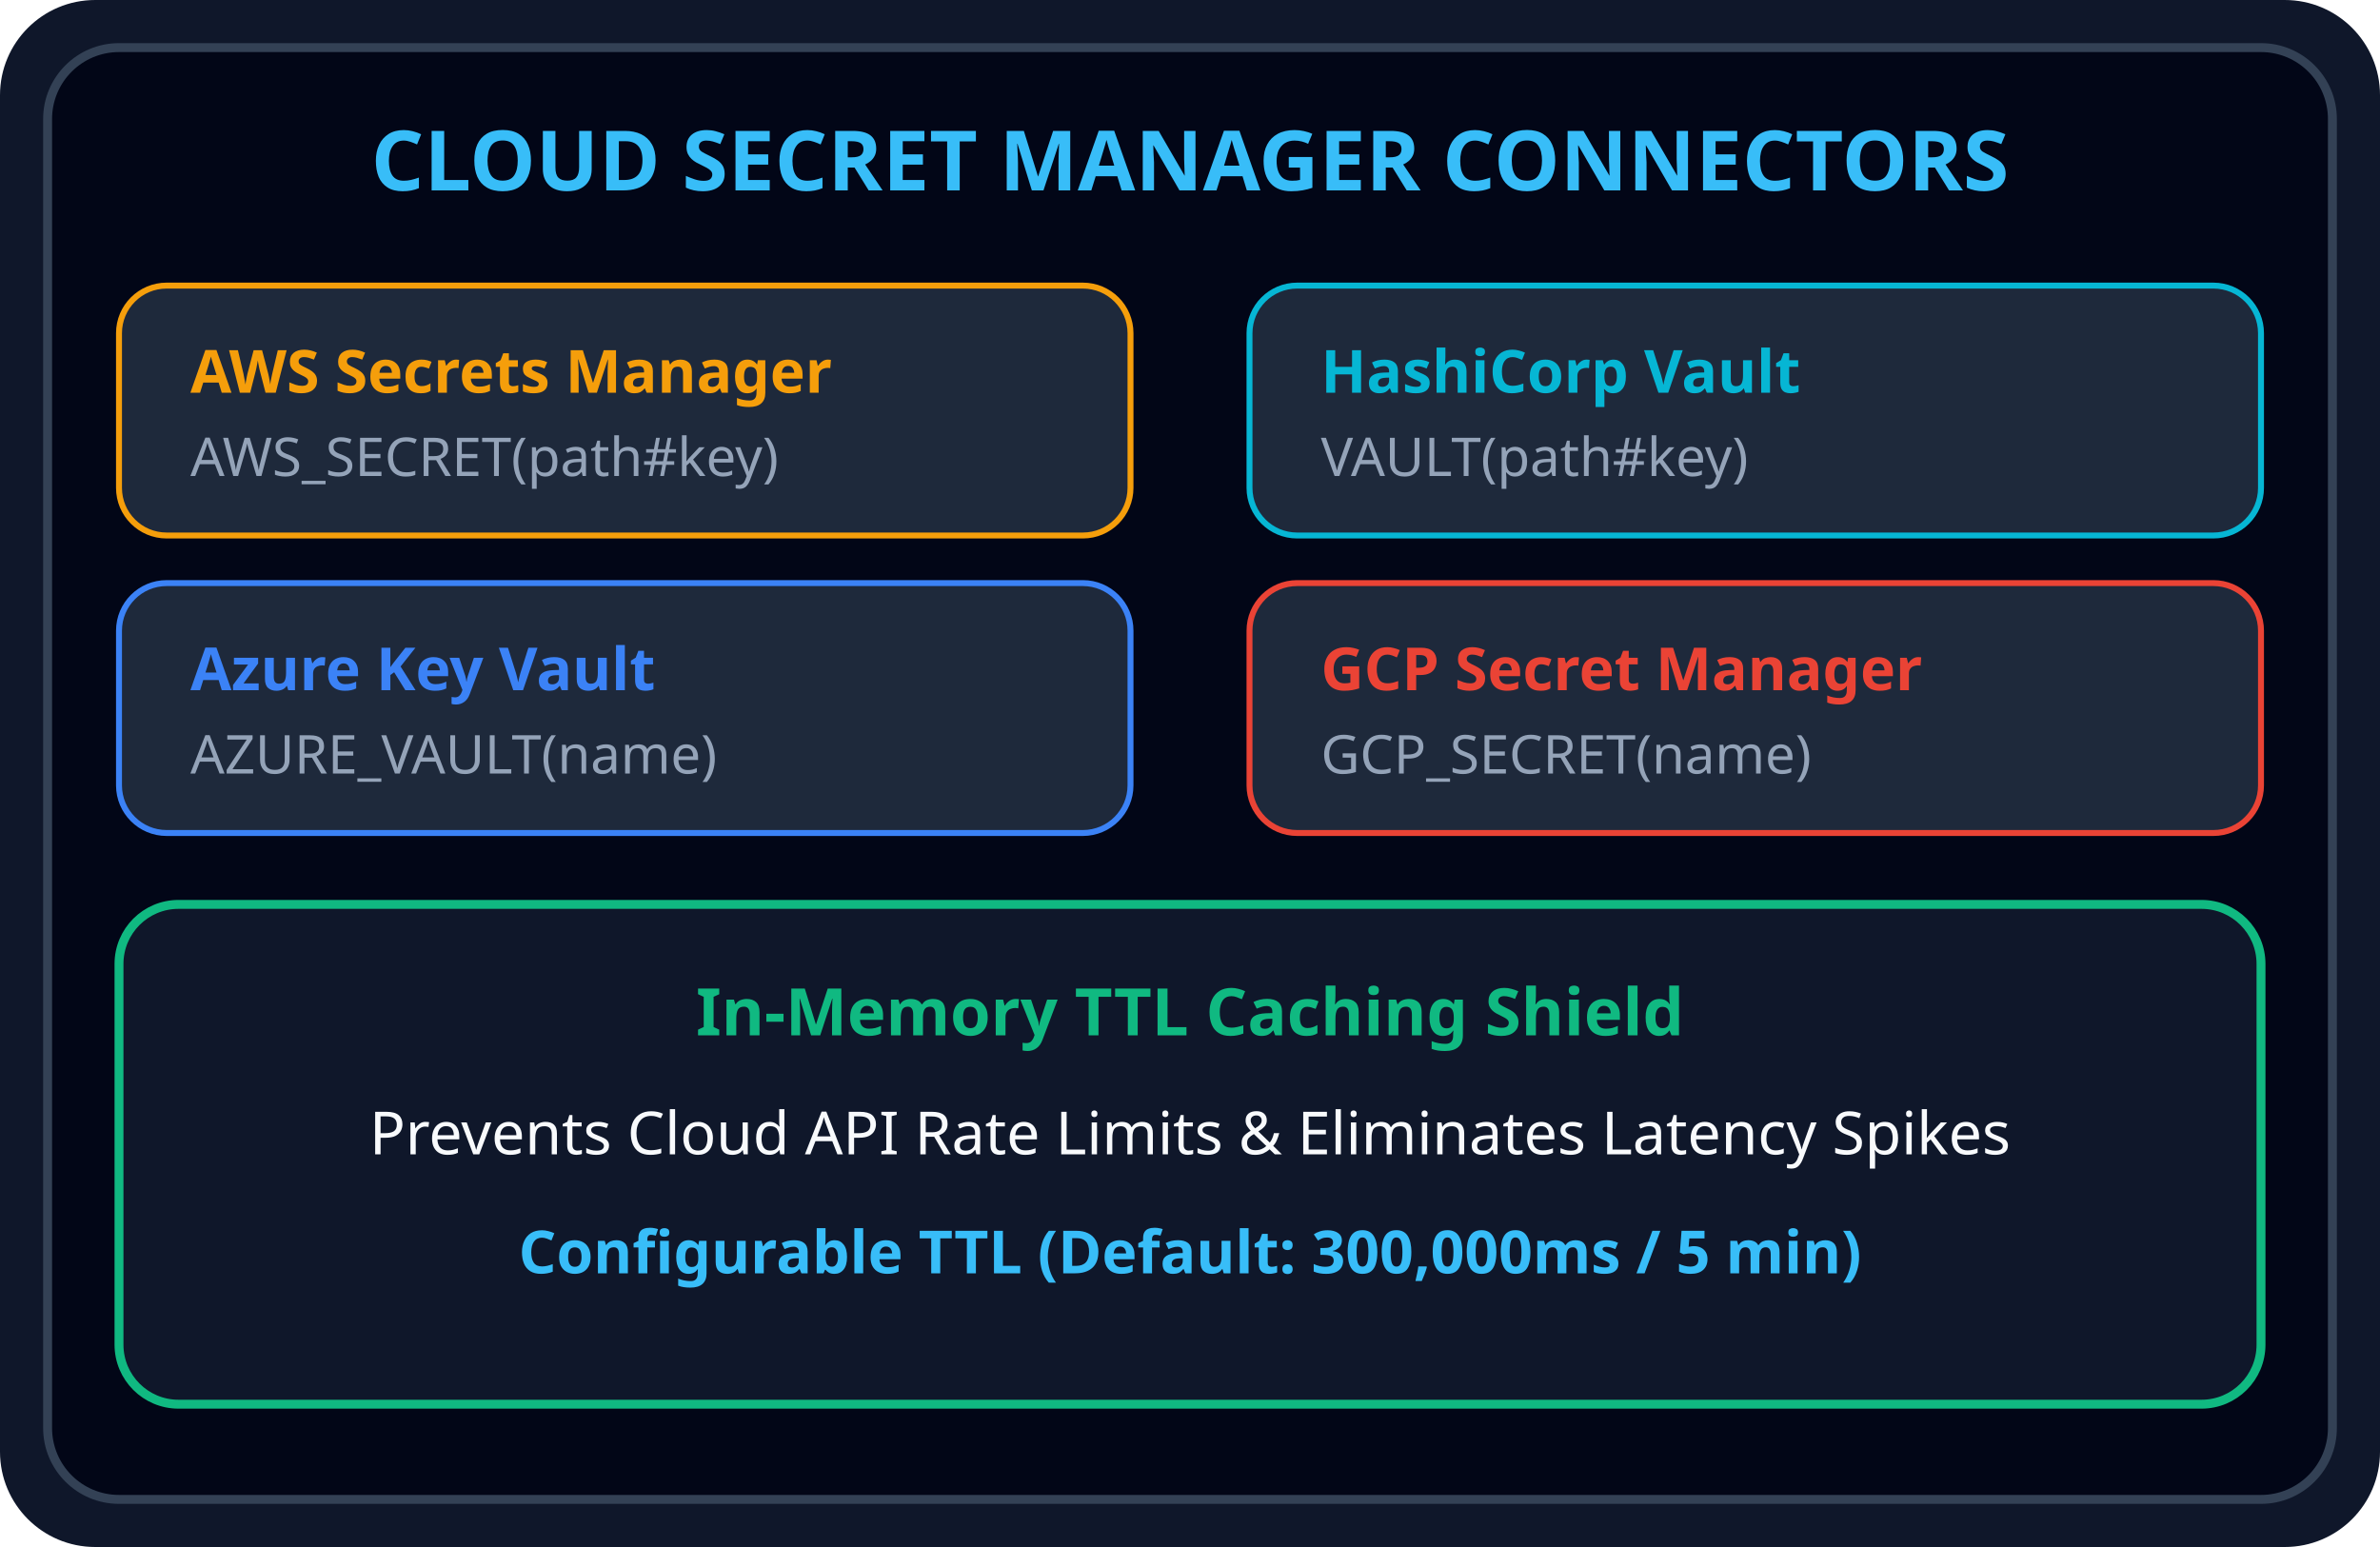
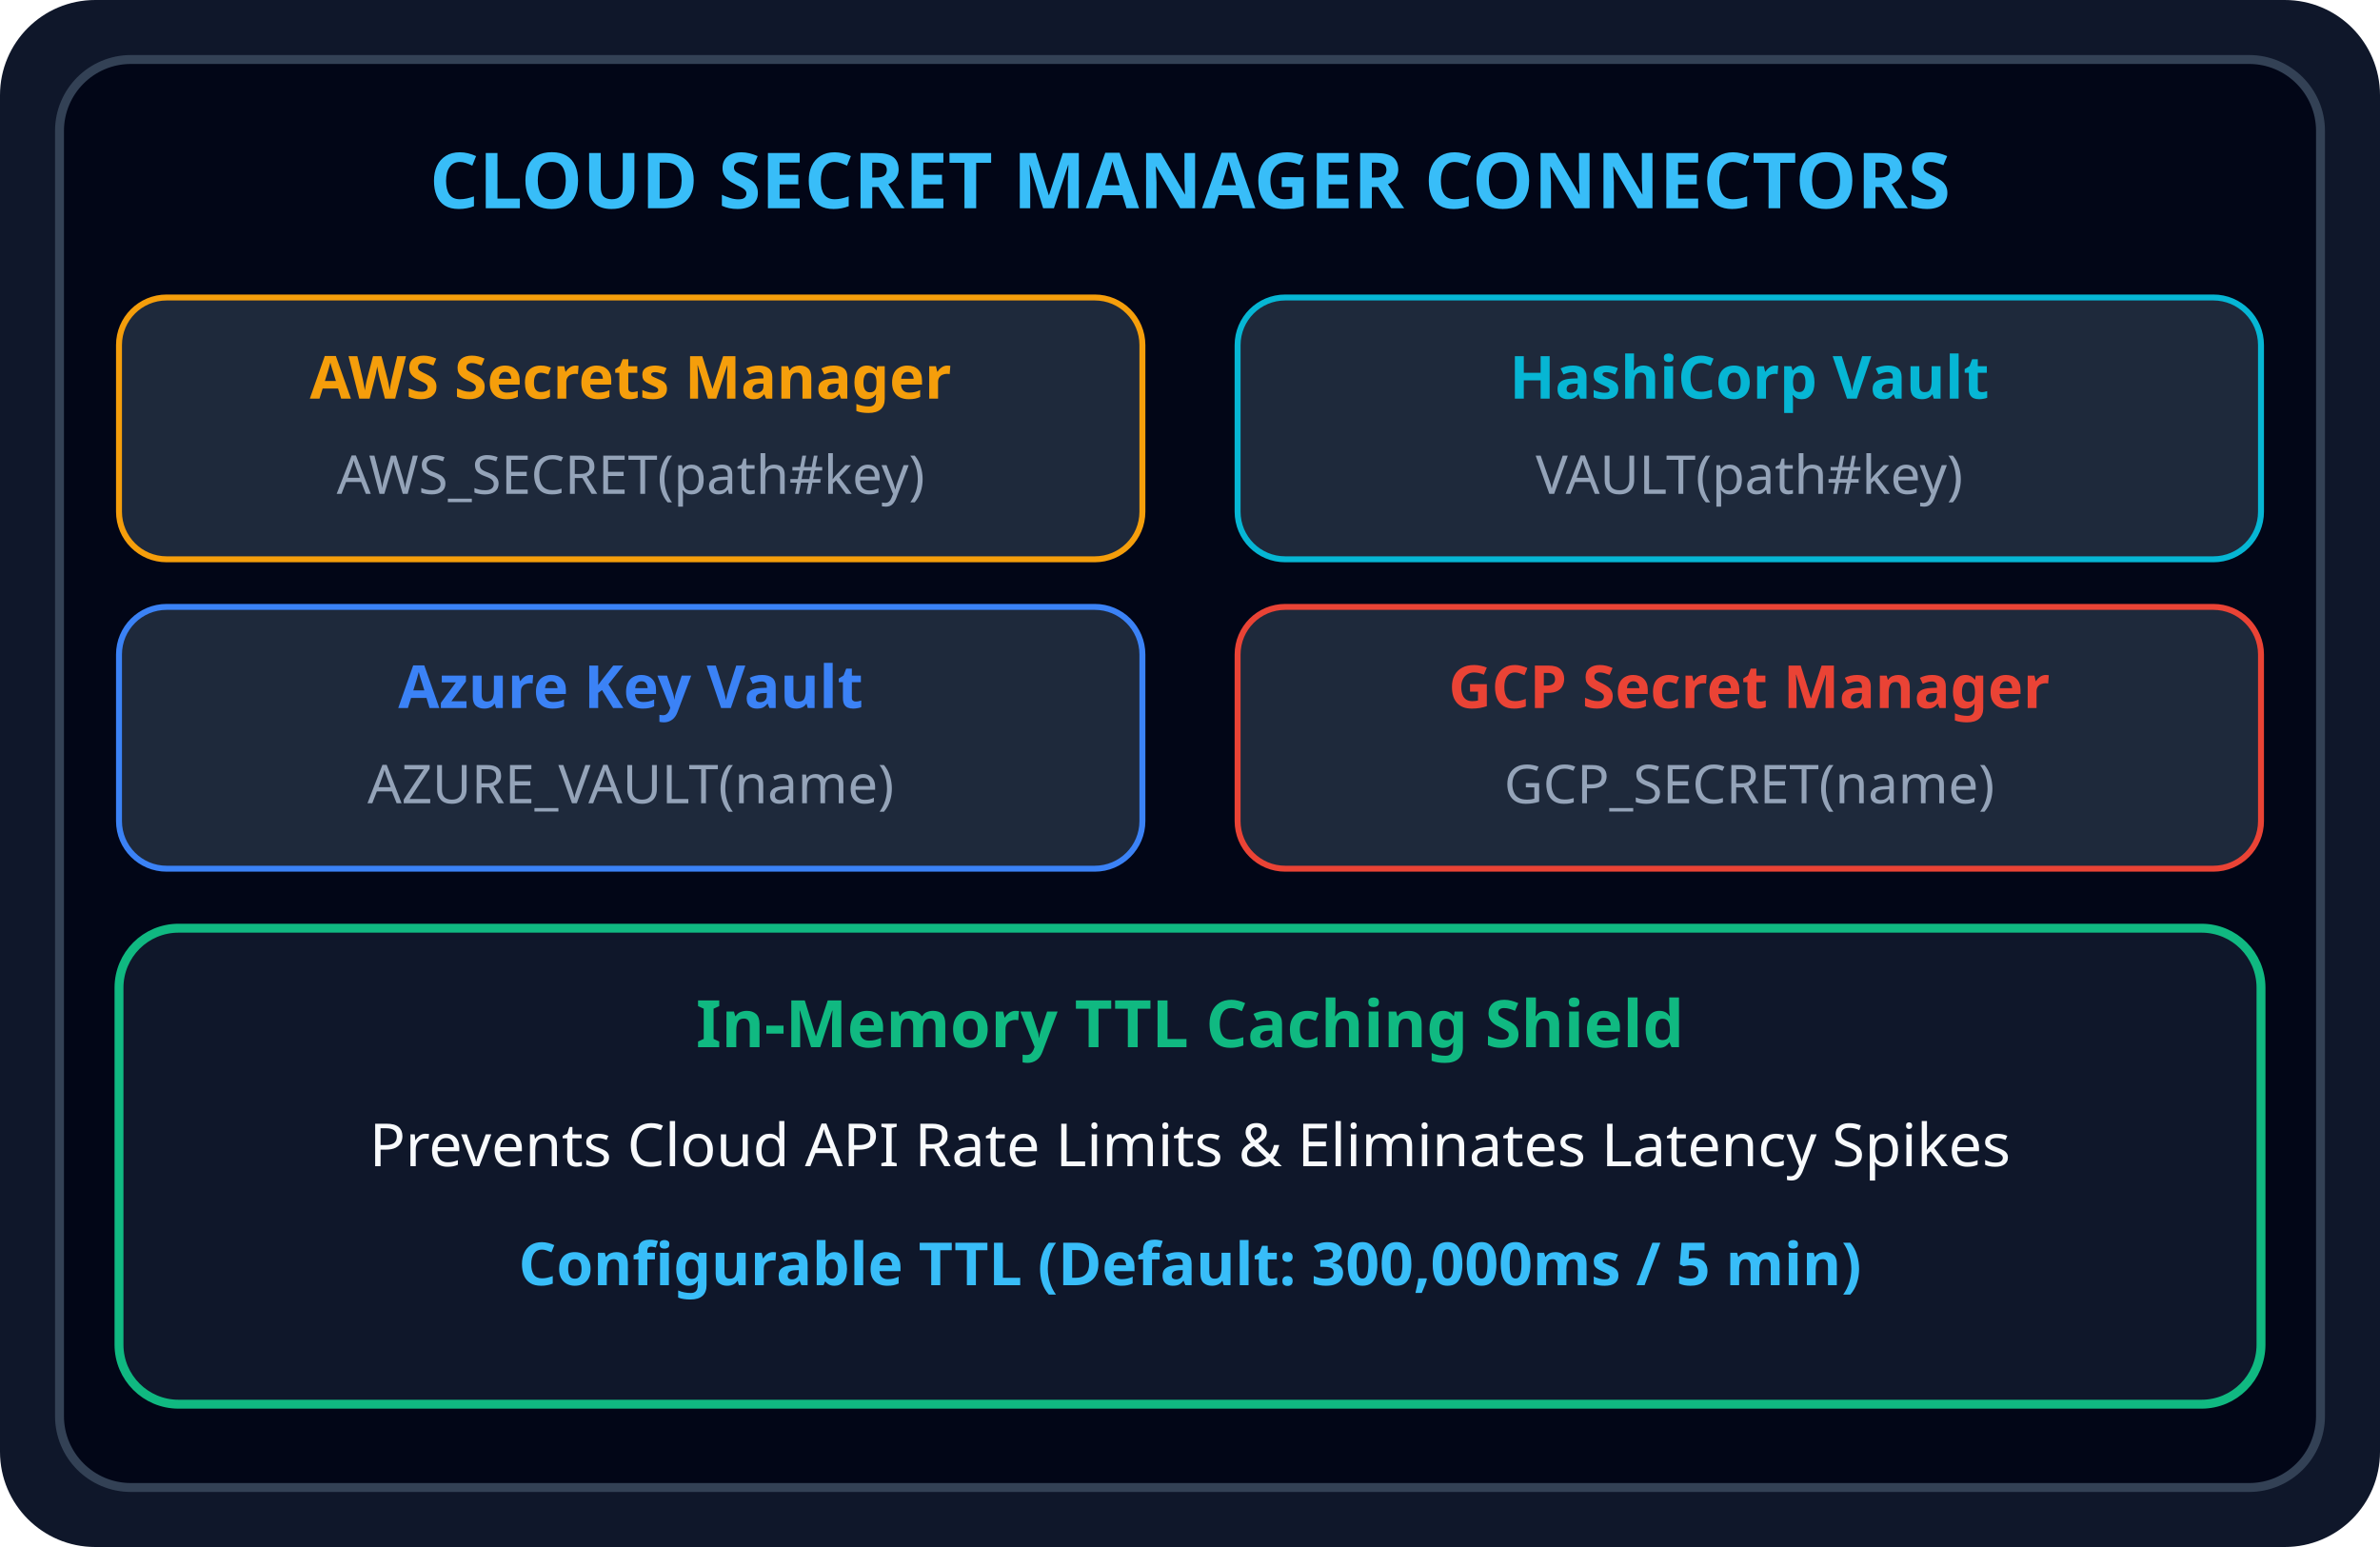
<svg xmlns="http://www.w3.org/2000/svg" viewBox="0 0 400 260">
  <rect width="400" height="260" rx="16" fill="#0F172A" />
-   <rect x="8" y="8" width="384" height="244" rx="12" fill="#020617" stroke="#334155" stroke-width="1.5" />
-   <text x="200" y="32" fill="#38BDF8" font-family="system-ui, sans-serif" font-weight="700" font-size="14" text-anchor="middle">CLOUD SECRET MANAGER CONNECTORS</text>
-   <g transform="translate(20, 48)">
-     <rect x="0" y="0" width="170" height="42" rx="8" fill="#1E293B" stroke="#F59E0B" stroke-width="1" />
-     <text x="12" y="18" fill="#F59E0B" font-family="system-ui, sans-serif" font-weight="700" font-size="10">AWS Secrets Manager</text>
-     <text x="12" y="32" fill="#94A3B8" font-family="system-ui, sans-serif" font-size="9">AWS_SECRET(path#key)</text>
-     <rect x="190" y="0" width="170" height="42" rx="8" fill="#1E293B" stroke="#06B6D4" stroke-width="1" />
-     <text x="202" y="18" fill="#06B6D4" font-family="system-ui, sans-serif" font-weight="700" font-size="10">HashiCorp Vault</text>
-     <text x="202" y="32" fill="#94A3B8" font-family="system-ui, sans-serif" font-size="9">VAULT(path#key)</text>
-     <rect x="0" y="50" width="170" height="42" rx="8" fill="#1E293B" stroke="#3B82F6" stroke-width="1" />
-     <text x="12" y="68" fill="#3B82F6" font-family="system-ui, sans-serif" font-weight="700" font-size="10">Azure Key Vault</text>
-     <text x="12" y="82" fill="#94A3B8" font-family="system-ui, sans-serif" font-size="9">AZURE_VAULT(name)</text>
-     <rect x="190" y="50" width="170" height="42" rx="8" fill="#1E293B" stroke="#EA4335" stroke-width="1" />
-     <text x="202" y="68" fill="#EA4335" font-family="system-ui, sans-serif" font-weight="700" font-size="10">GCP Secret Manager</text>
-     <text x="202" y="82" fill="#94A3B8" font-family="system-ui, sans-serif" font-size="9">GCP_SECRET(name)</text>
-   </g>
-   <rect x="20" y="152" width="360" height="84" rx="10" fill="#0F172A" stroke="#10B981" stroke-width="1.5" />
-   <text x="200" y="174" fill="#10B981" font-family="system-ui, sans-serif" font-weight="700" font-size="11" text-anchor="middle">In-Memory TTL Caching Shield</text>
-   <text x="200" y="194" fill="#F8FAFC" font-family="system-ui, sans-serif" font-size="10" text-anchor="middle">Prevents Cloud API Rate Limits &amp; Eliminates Latency Spikes</text>
-   <text x="200" y="214" fill="#38BDF8" font-family="system-ui, sans-serif" font-weight="600" font-size="10" text-anchor="middle">Configurable TTL (Default: 300,000ms / 5 min)</text>
+   <rect x="10" y="10" width="380" height="240" rx="12" fill="#020617" stroke="#334155" stroke-width="1.5" />
+   <text x="200" y="35" fill="#38BDF8" font-family="system-ui, sans-serif" font-weight="700" font-size="13" text-anchor="middle">CLOUD SECRET MANAGER CONNECTORS</text>
+   <rect x="20" y="50" width="172" height="44" rx="8" fill="#1E293B" stroke="#F59E0B" stroke-width="1" />
+   <text x="106" y="67" fill="#F59E0B" font-family="system-ui, sans-serif" font-weight="700" font-size="10" text-anchor="middle">AWS Secrets Manager</text>
+   <text x="106" y="83" fill="#94A3B8" font-family="system-ui, sans-serif" font-size="9" text-anchor="middle">AWS_SECRET(path#key)</text>
+   <rect x="208" y="50" width="172" height="44" rx="8" fill="#1E293B" stroke="#06B6D4" stroke-width="1" />
+   <text x="294" y="67" fill="#06B6D4" font-family="system-ui, sans-serif" font-weight="700" font-size="10" text-anchor="middle">HashiCorp Vault</text>
+   <text x="294" y="83" fill="#94A3B8" font-family="system-ui, sans-serif" font-size="9" text-anchor="middle">VAULT(path#key)</text>
+   <rect x="20" y="102" width="172" height="44" rx="8" fill="#1E293B" stroke="#3B82F6" stroke-width="1" />
+   <text x="106" y="119" fill="#3B82F6" font-family="system-ui, sans-serif" font-weight="700" font-size="10" text-anchor="middle">Azure Key Vault</text>
+   <text x="106" y="135" fill="#94A3B8" font-family="system-ui, sans-serif" font-size="9" text-anchor="middle">AZURE_VAULT(name)</text>
+   <rect x="208" y="102" width="172" height="44" rx="8" fill="#1E293B" stroke="#EA4335" stroke-width="1" />
+   <text x="294" y="119" fill="#EA4335" font-family="system-ui, sans-serif" font-weight="700" font-size="10" text-anchor="middle">GCP Secret Manager</text>
+   <text x="294" y="135" fill="#94A3B8" font-family="system-ui, sans-serif" font-size="9" text-anchor="middle">GCP_SECRET(name)</text>
+   <rect x="20" y="156" width="360" height="80" rx="10" fill="#0F172A" stroke="#10B981" stroke-width="1.5" />
+   <text x="200" y="176" fill="#10B981" font-family="system-ui, sans-serif" font-weight="700" font-size="11" text-anchor="middle">In-Memory TTL Caching Shield</text>
+   <text x="200" y="196" fill="#F8FAFC" font-family="system-ui, sans-serif" font-size="10" text-anchor="middle">Prevents Cloud API Rate Limits &amp; Eliminates Latency Spikes</text>
+   <text x="200" y="216" fill="#38BDF8" font-family="system-ui, sans-serif" font-weight="600" font-size="10" text-anchor="middle">Configurable TTL (Default: 300,000ms / 5 min)</text>
</svg>
